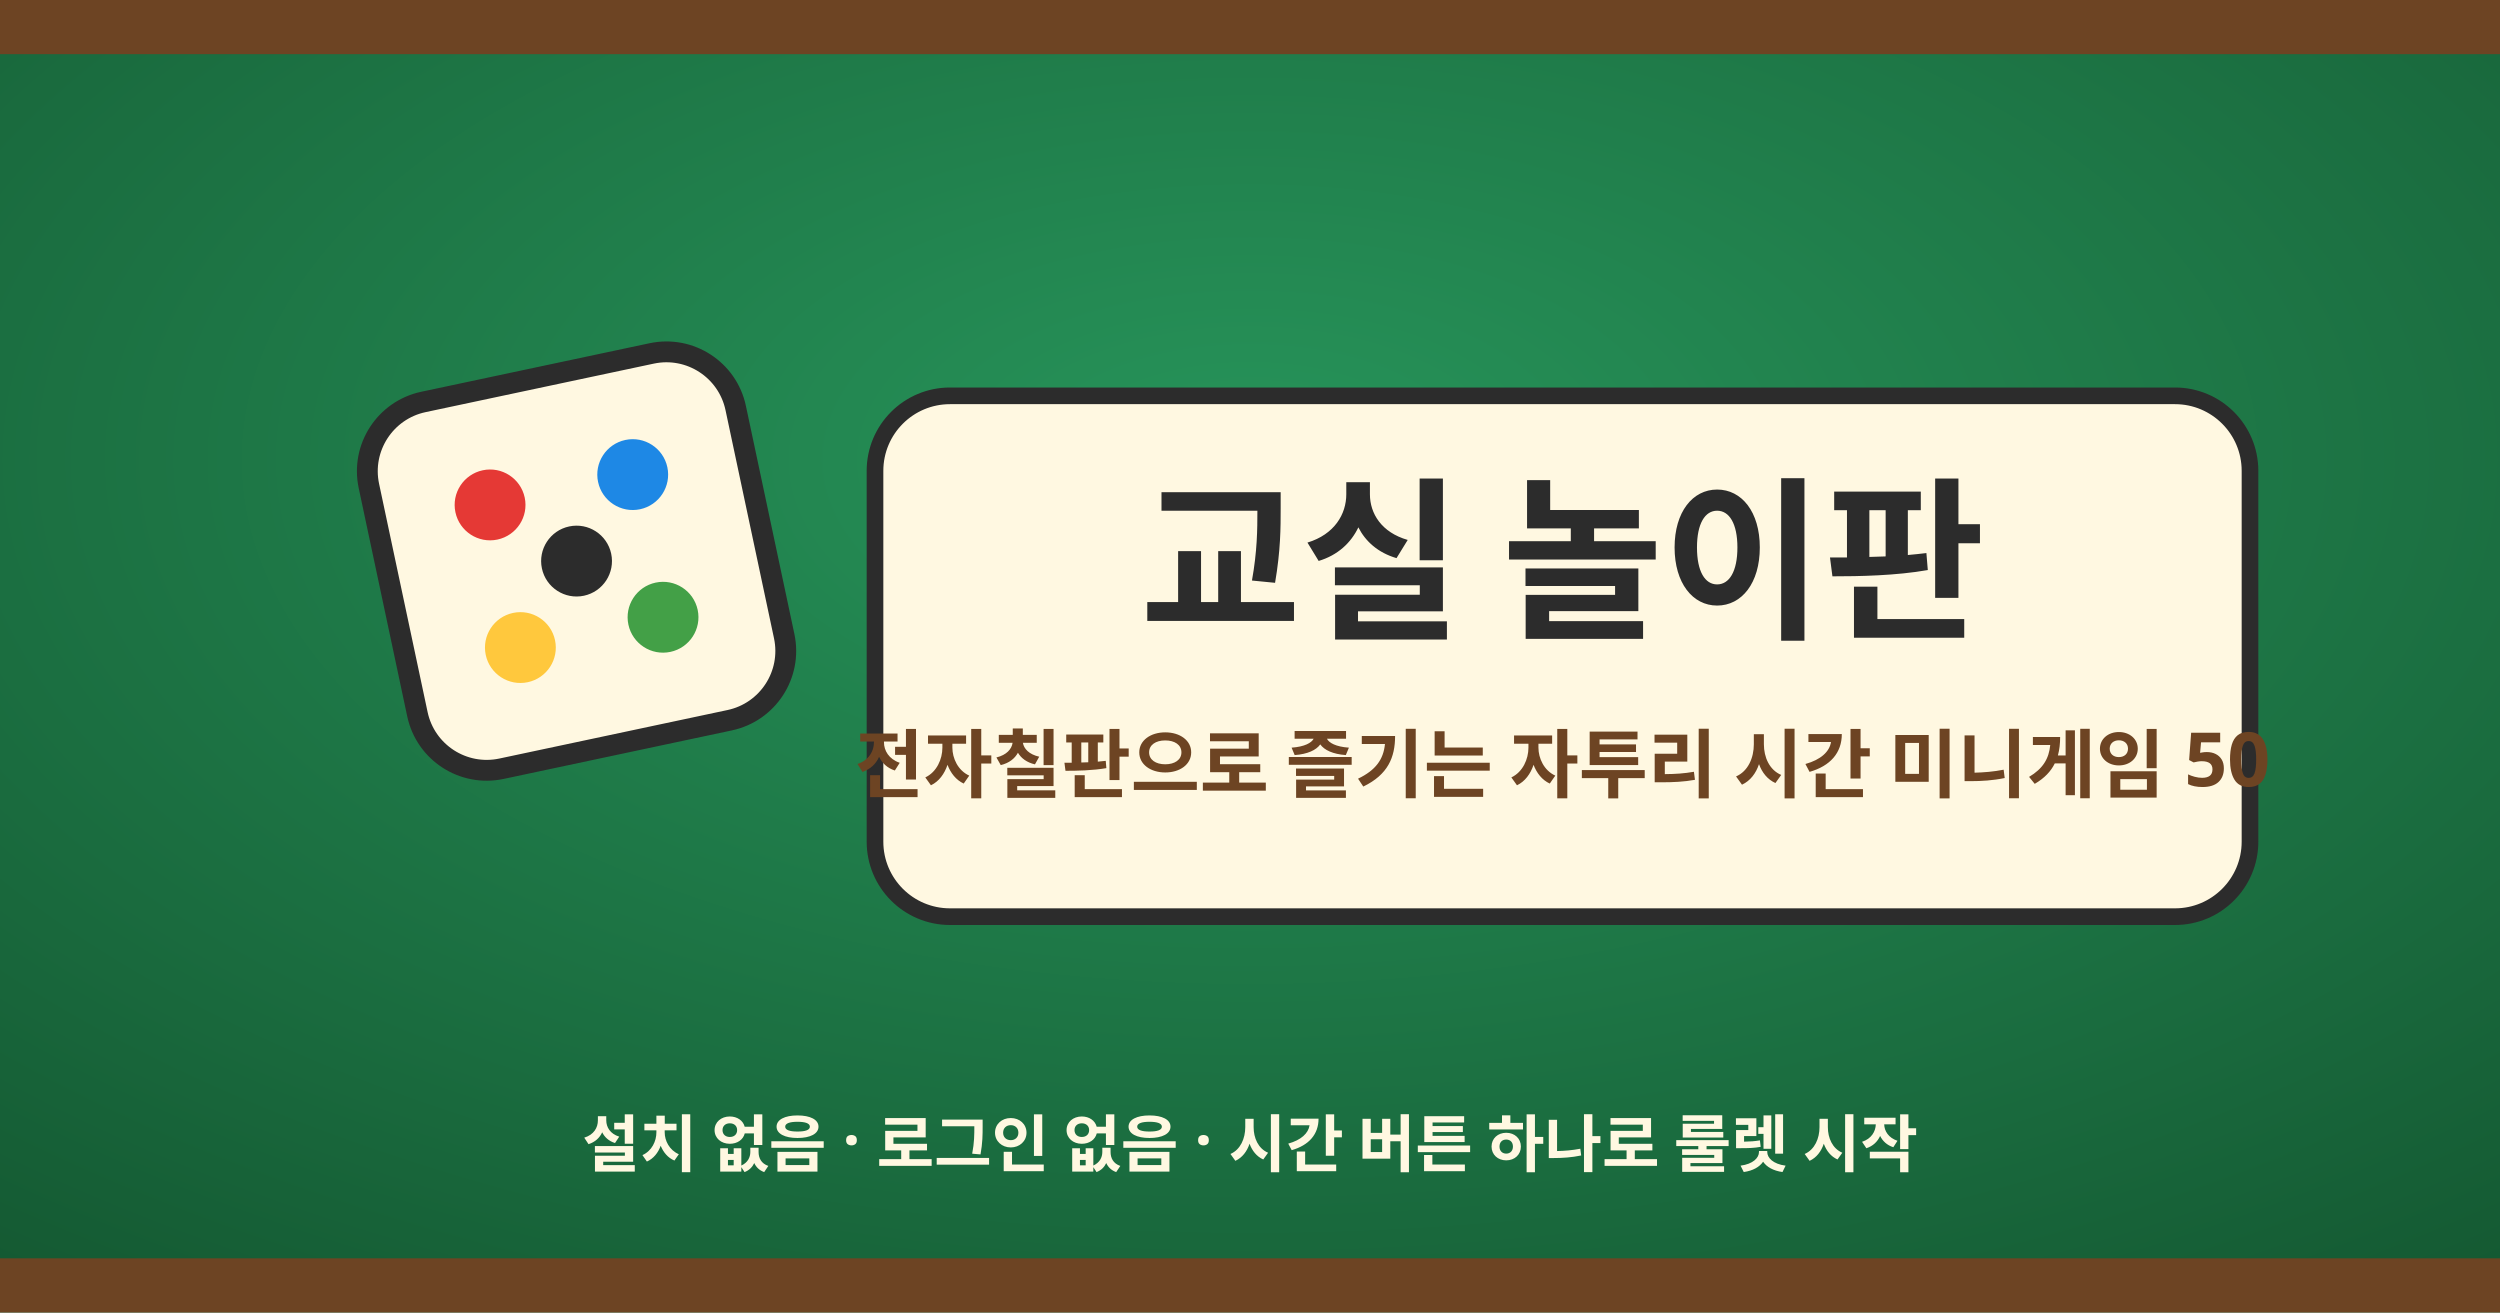
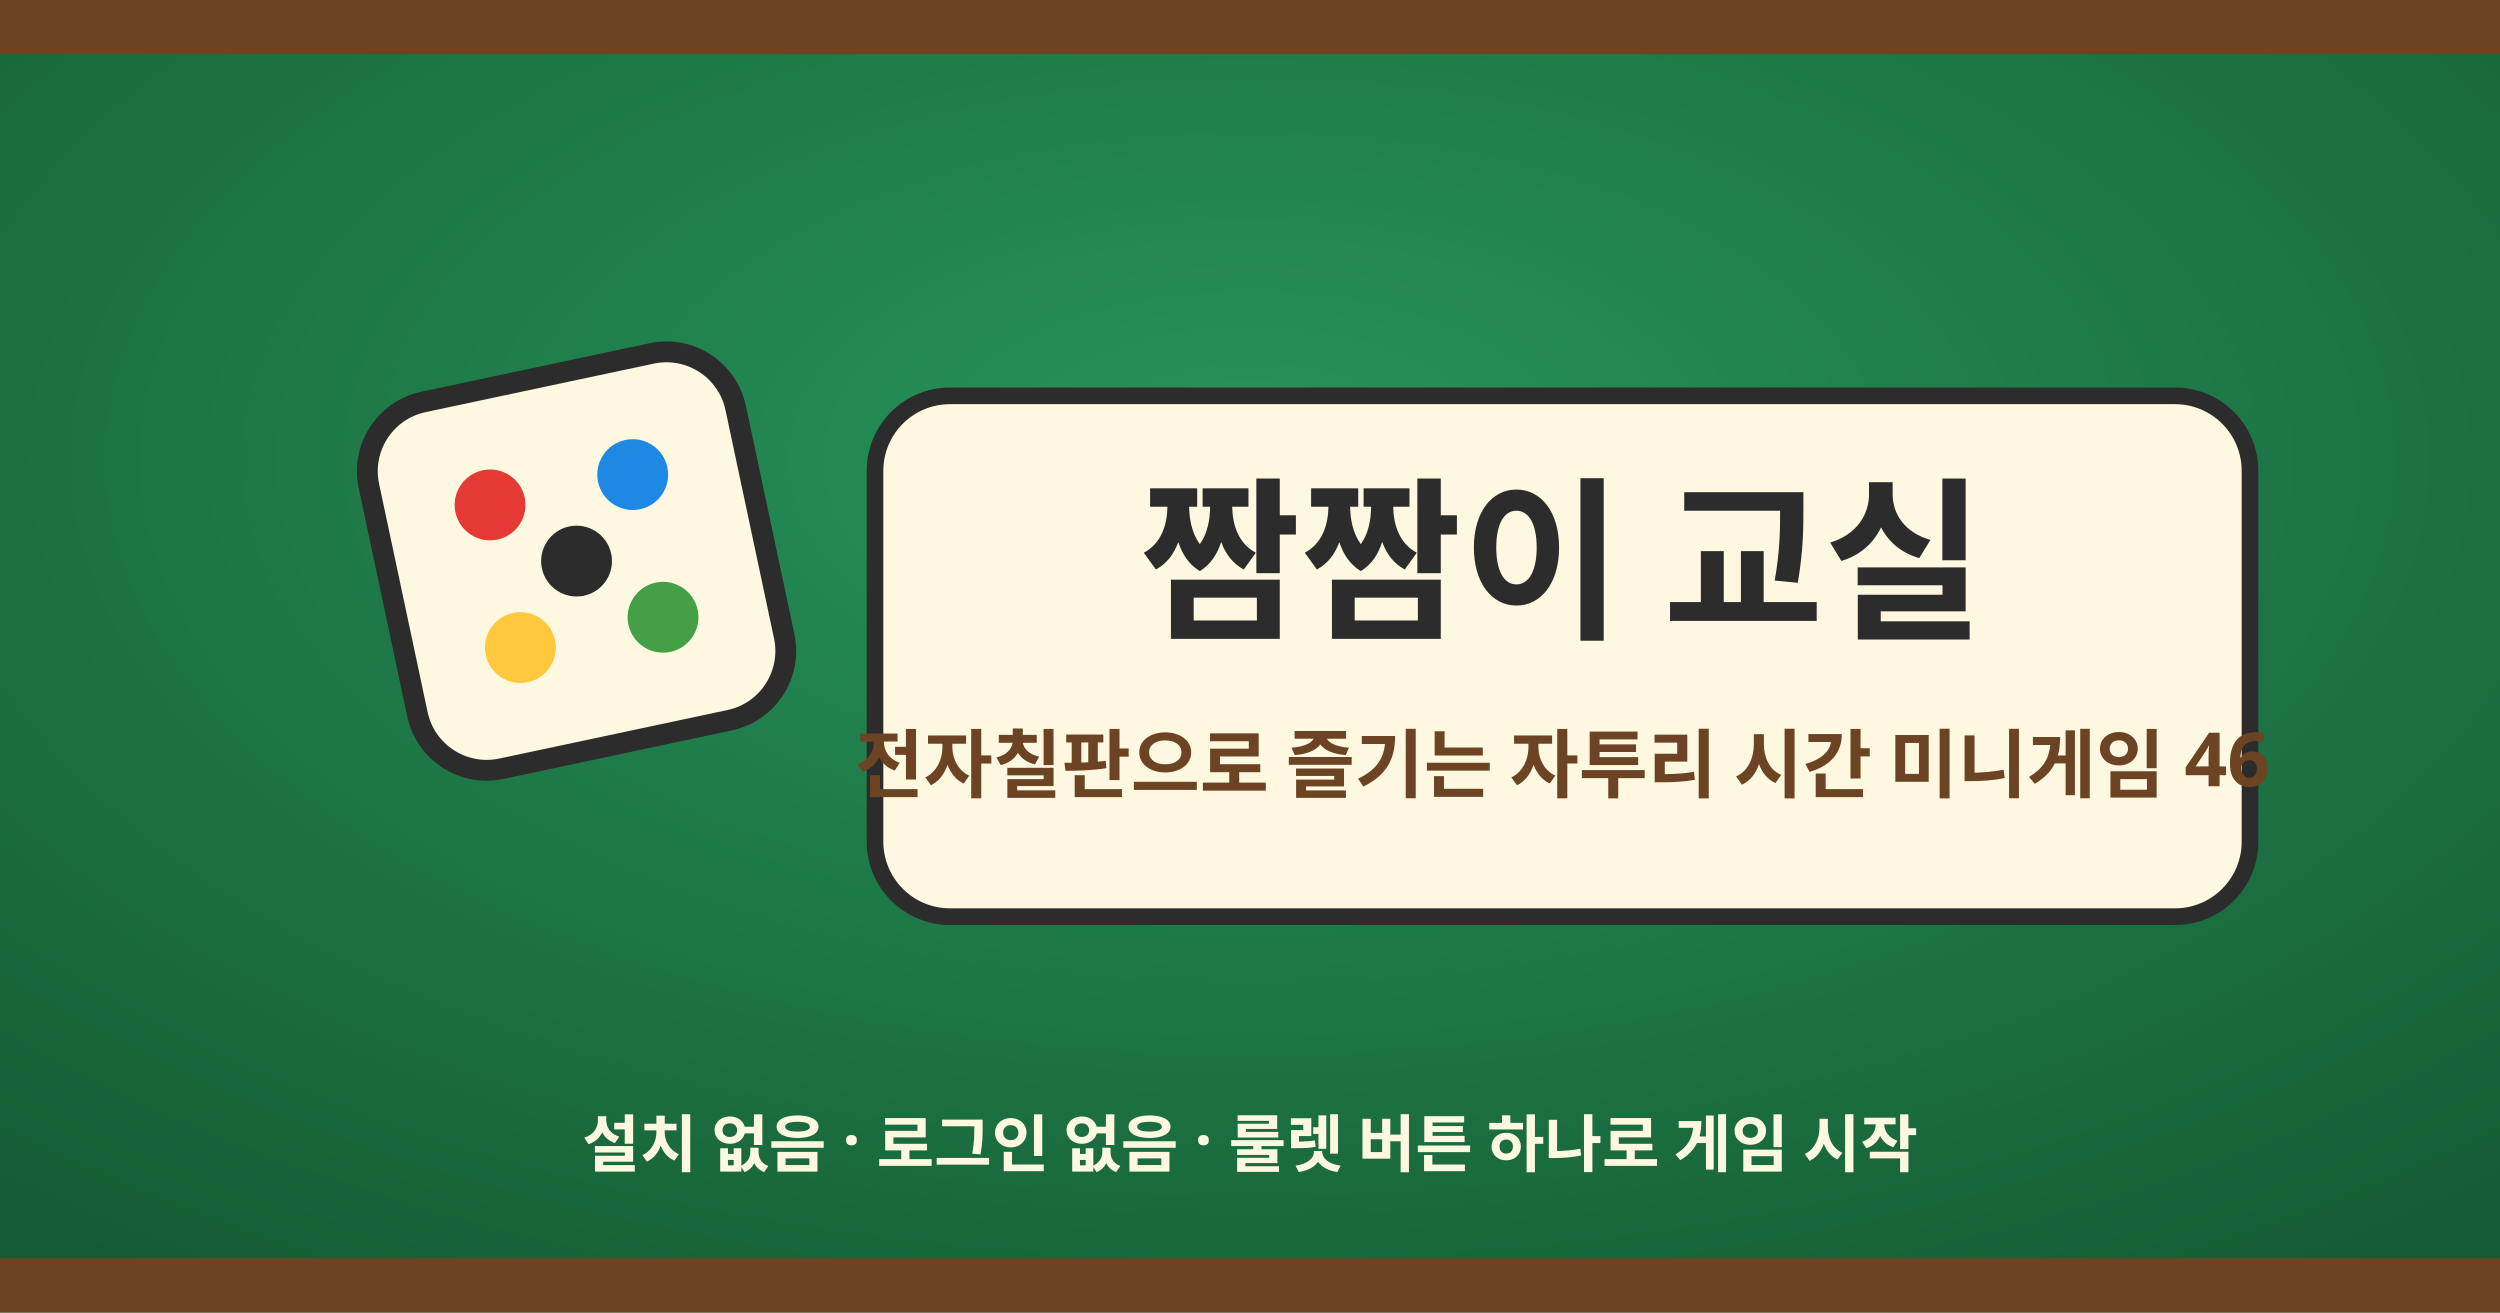
<svg xmlns="http://www.w3.org/2000/svg" viewBox="0 0 1200 630" width="1200" height="630">
  <defs>
    <radialGradient id="felt" cx="50%" cy="35%" r="80%">
      <stop offset="0%" stop-color="#27945A" />
      <stop offset="100%" stop-color="#145932" />
    </radialGradient>
  </defs>
  <rect width="1200" height="630" fill="url(#felt)" />
  <rect x="0" y="0" width="1200" height="26" fill="#6D4423" />
  <rect x="0" y="604" width="1200" height="26" fill="#6D4423" />
  <g transform="translate(170,200) rotate(-12)">
    <rect width="180" height="180" rx="34" fill="#FFF8E1" stroke="#2C2C2C" stroke-width="10" />
    <circle cx="55" cy="55" r="17" fill="#E53935" />
    <circle cx="125" cy="55" r="17" fill="#1E88E5" />
    <circle cx="90" cy="90" r="17" fill="#2C2C2C" />
    <circle cx="55" cy="125" r="17" fill="#FFC83D" />
    <circle cx="125" cy="125" r="17" fill="#43A047" />
  </g>
  <rect x="420" y="190" width="660" height="250" rx="36" fill="#FFF8E1" stroke="#2C2C2C" stroke-width="8" />
-   <text x="750" y="300" text-anchor="middle" font-family="sans-serif" font-size="84" font-weight="900" fill="#2C2C2C">교실 놀이판</text>
-   <text x="750" y="380" text-anchor="middle" font-family="sans-serif" font-size="36" font-weight="700" fill="#6D4423">전자칠판으로 즐기는 자투리 시간 미니게임 50</text>
-   <text x="600" y="560" text-anchor="middle" font-family="sans-serif" font-size="30" font-weight="700" fill="#FFF8E1">설치 없음 · 로그인 없음 · 시간 버튼 하나로 룰렛 시작</text>
+   <text x="750" y="300" text-anchor="middle" font-family="sans-serif" font-size="84" font-weight="900" fill="#2C2C2C">짬짬이 교실</text>
+   <text x="750" y="380" text-anchor="middle" font-family="sans-serif" font-size="36" font-weight="700" fill="#6D4423">전자칠판으로 즐기는 자투리 시간 미니게임 46</text>
+   <text x="600" y="560" text-anchor="middle" font-family="sans-serif" font-size="30" font-weight="700" fill="#FFF8E1">설치 없음 · 로그인 없음 · 룰렛 버튼 하나로 게임 시작</text>
</svg>
